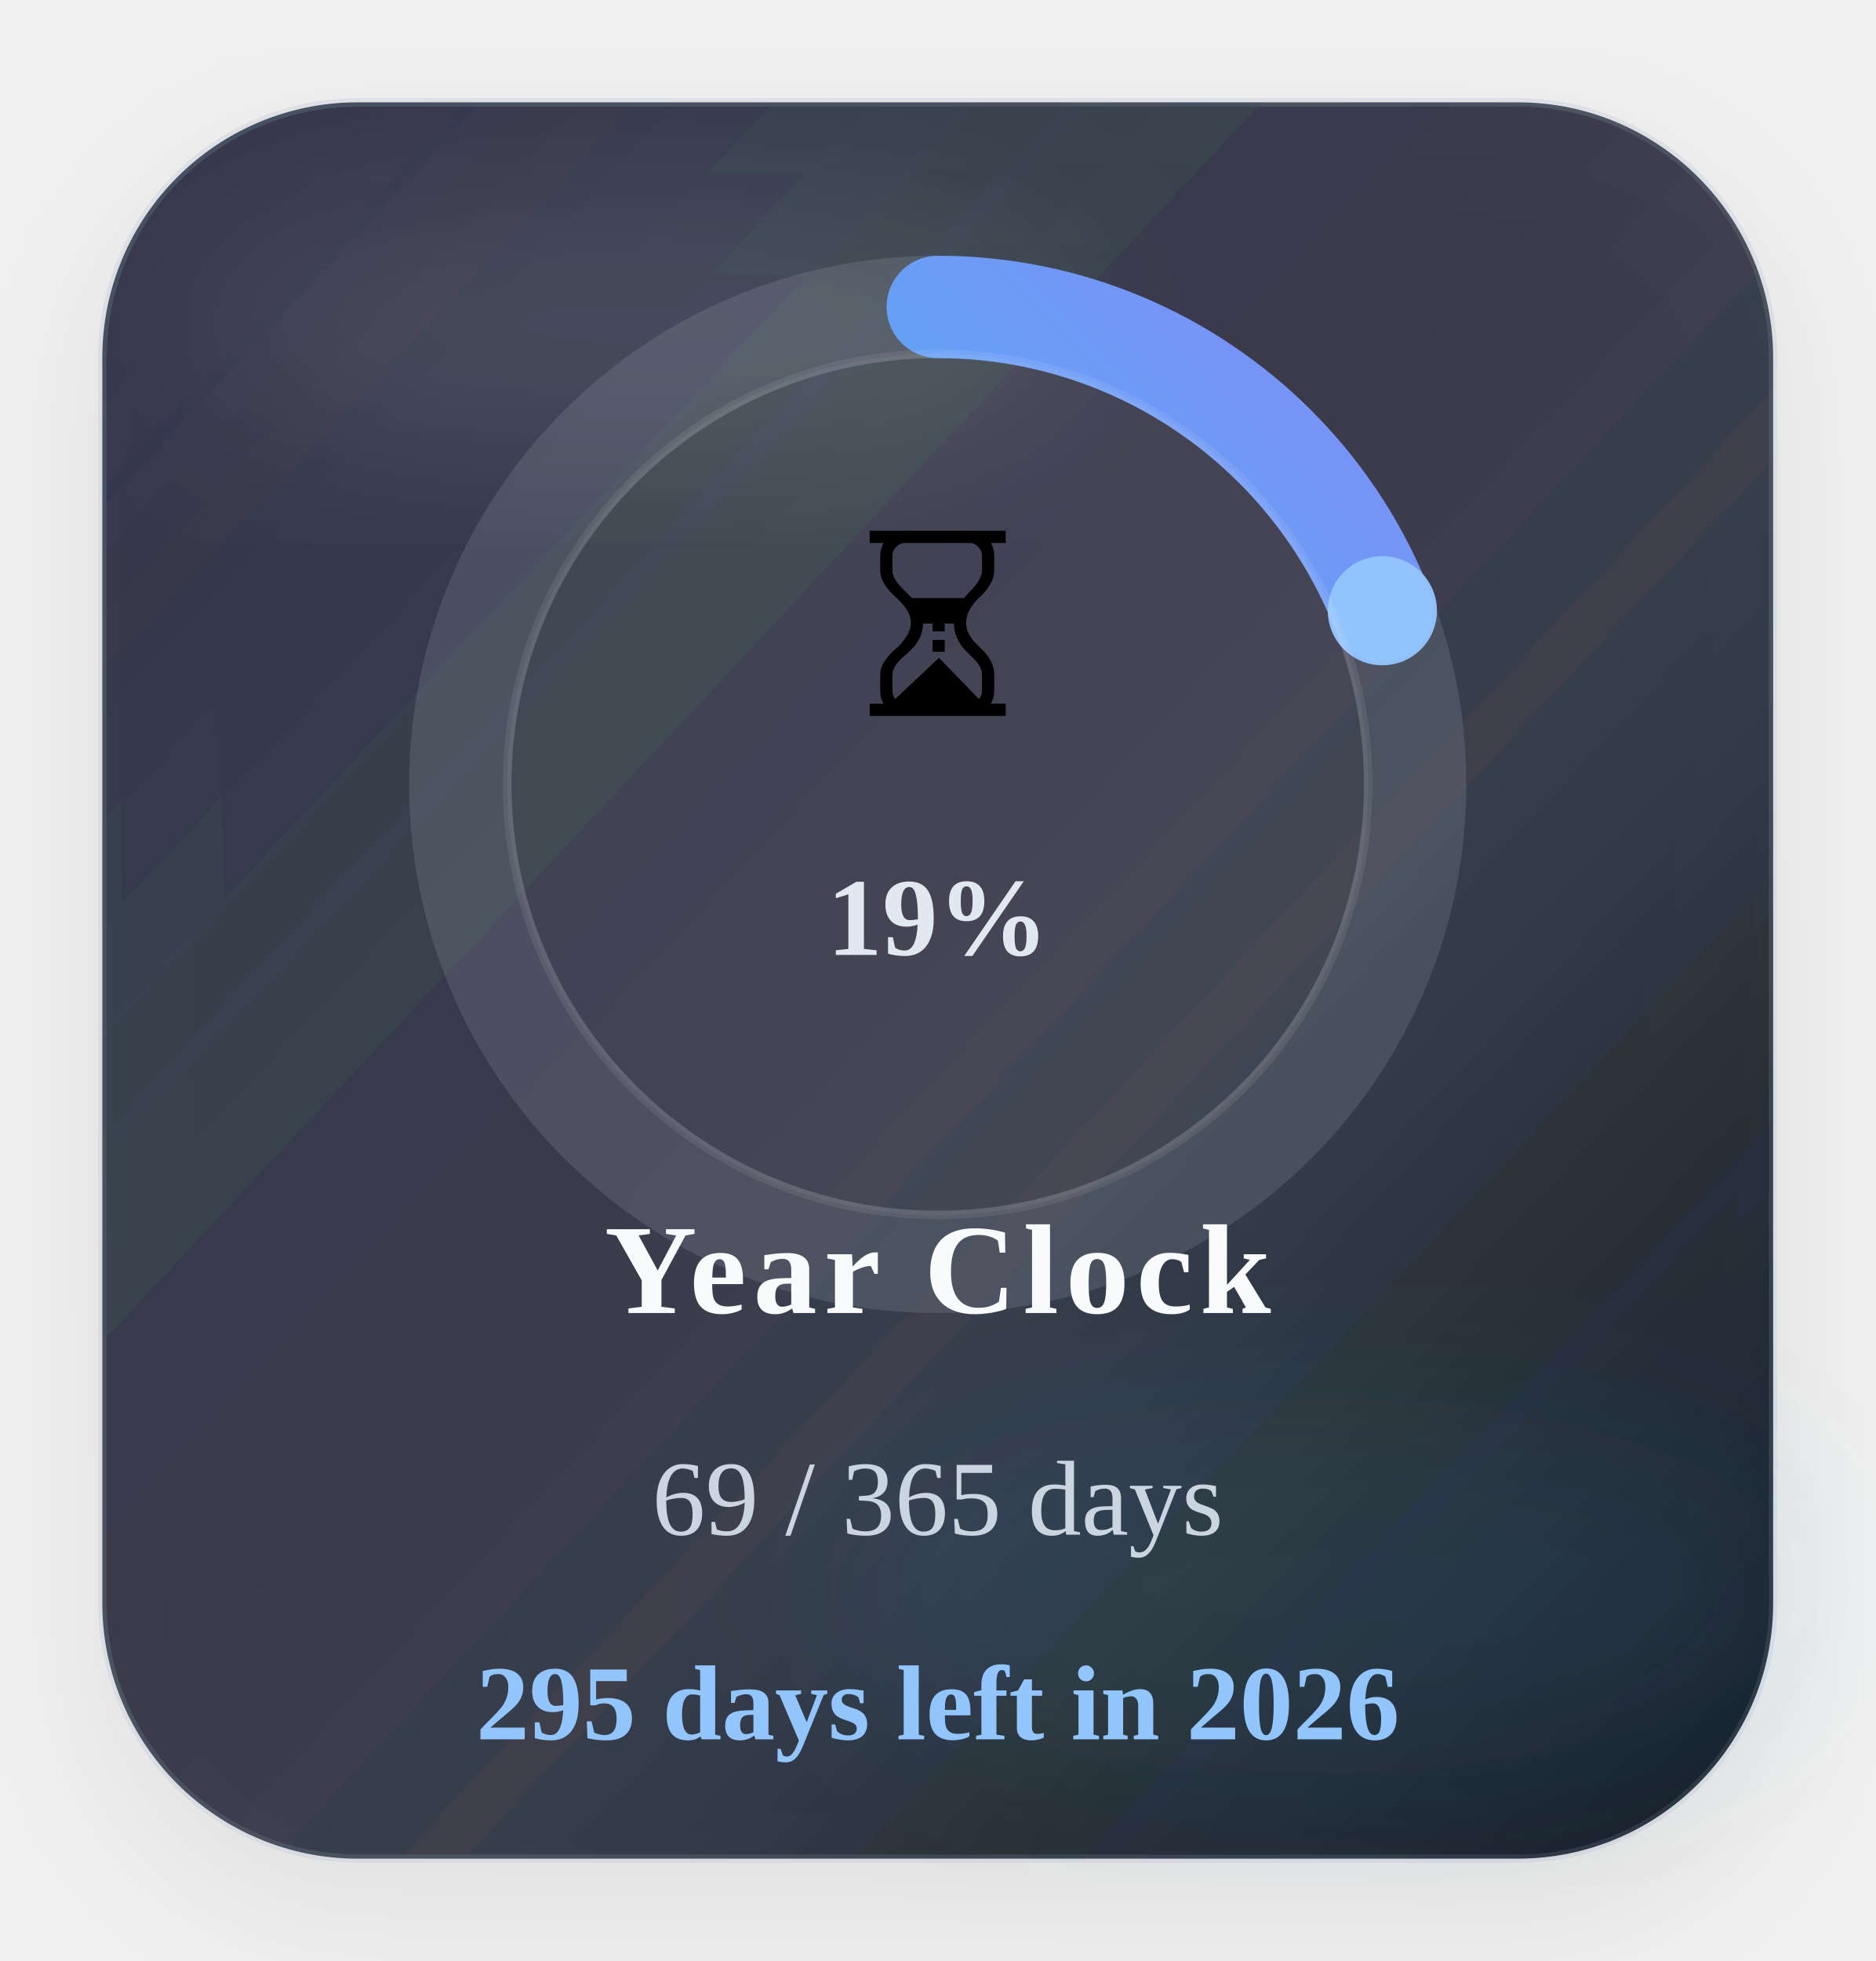
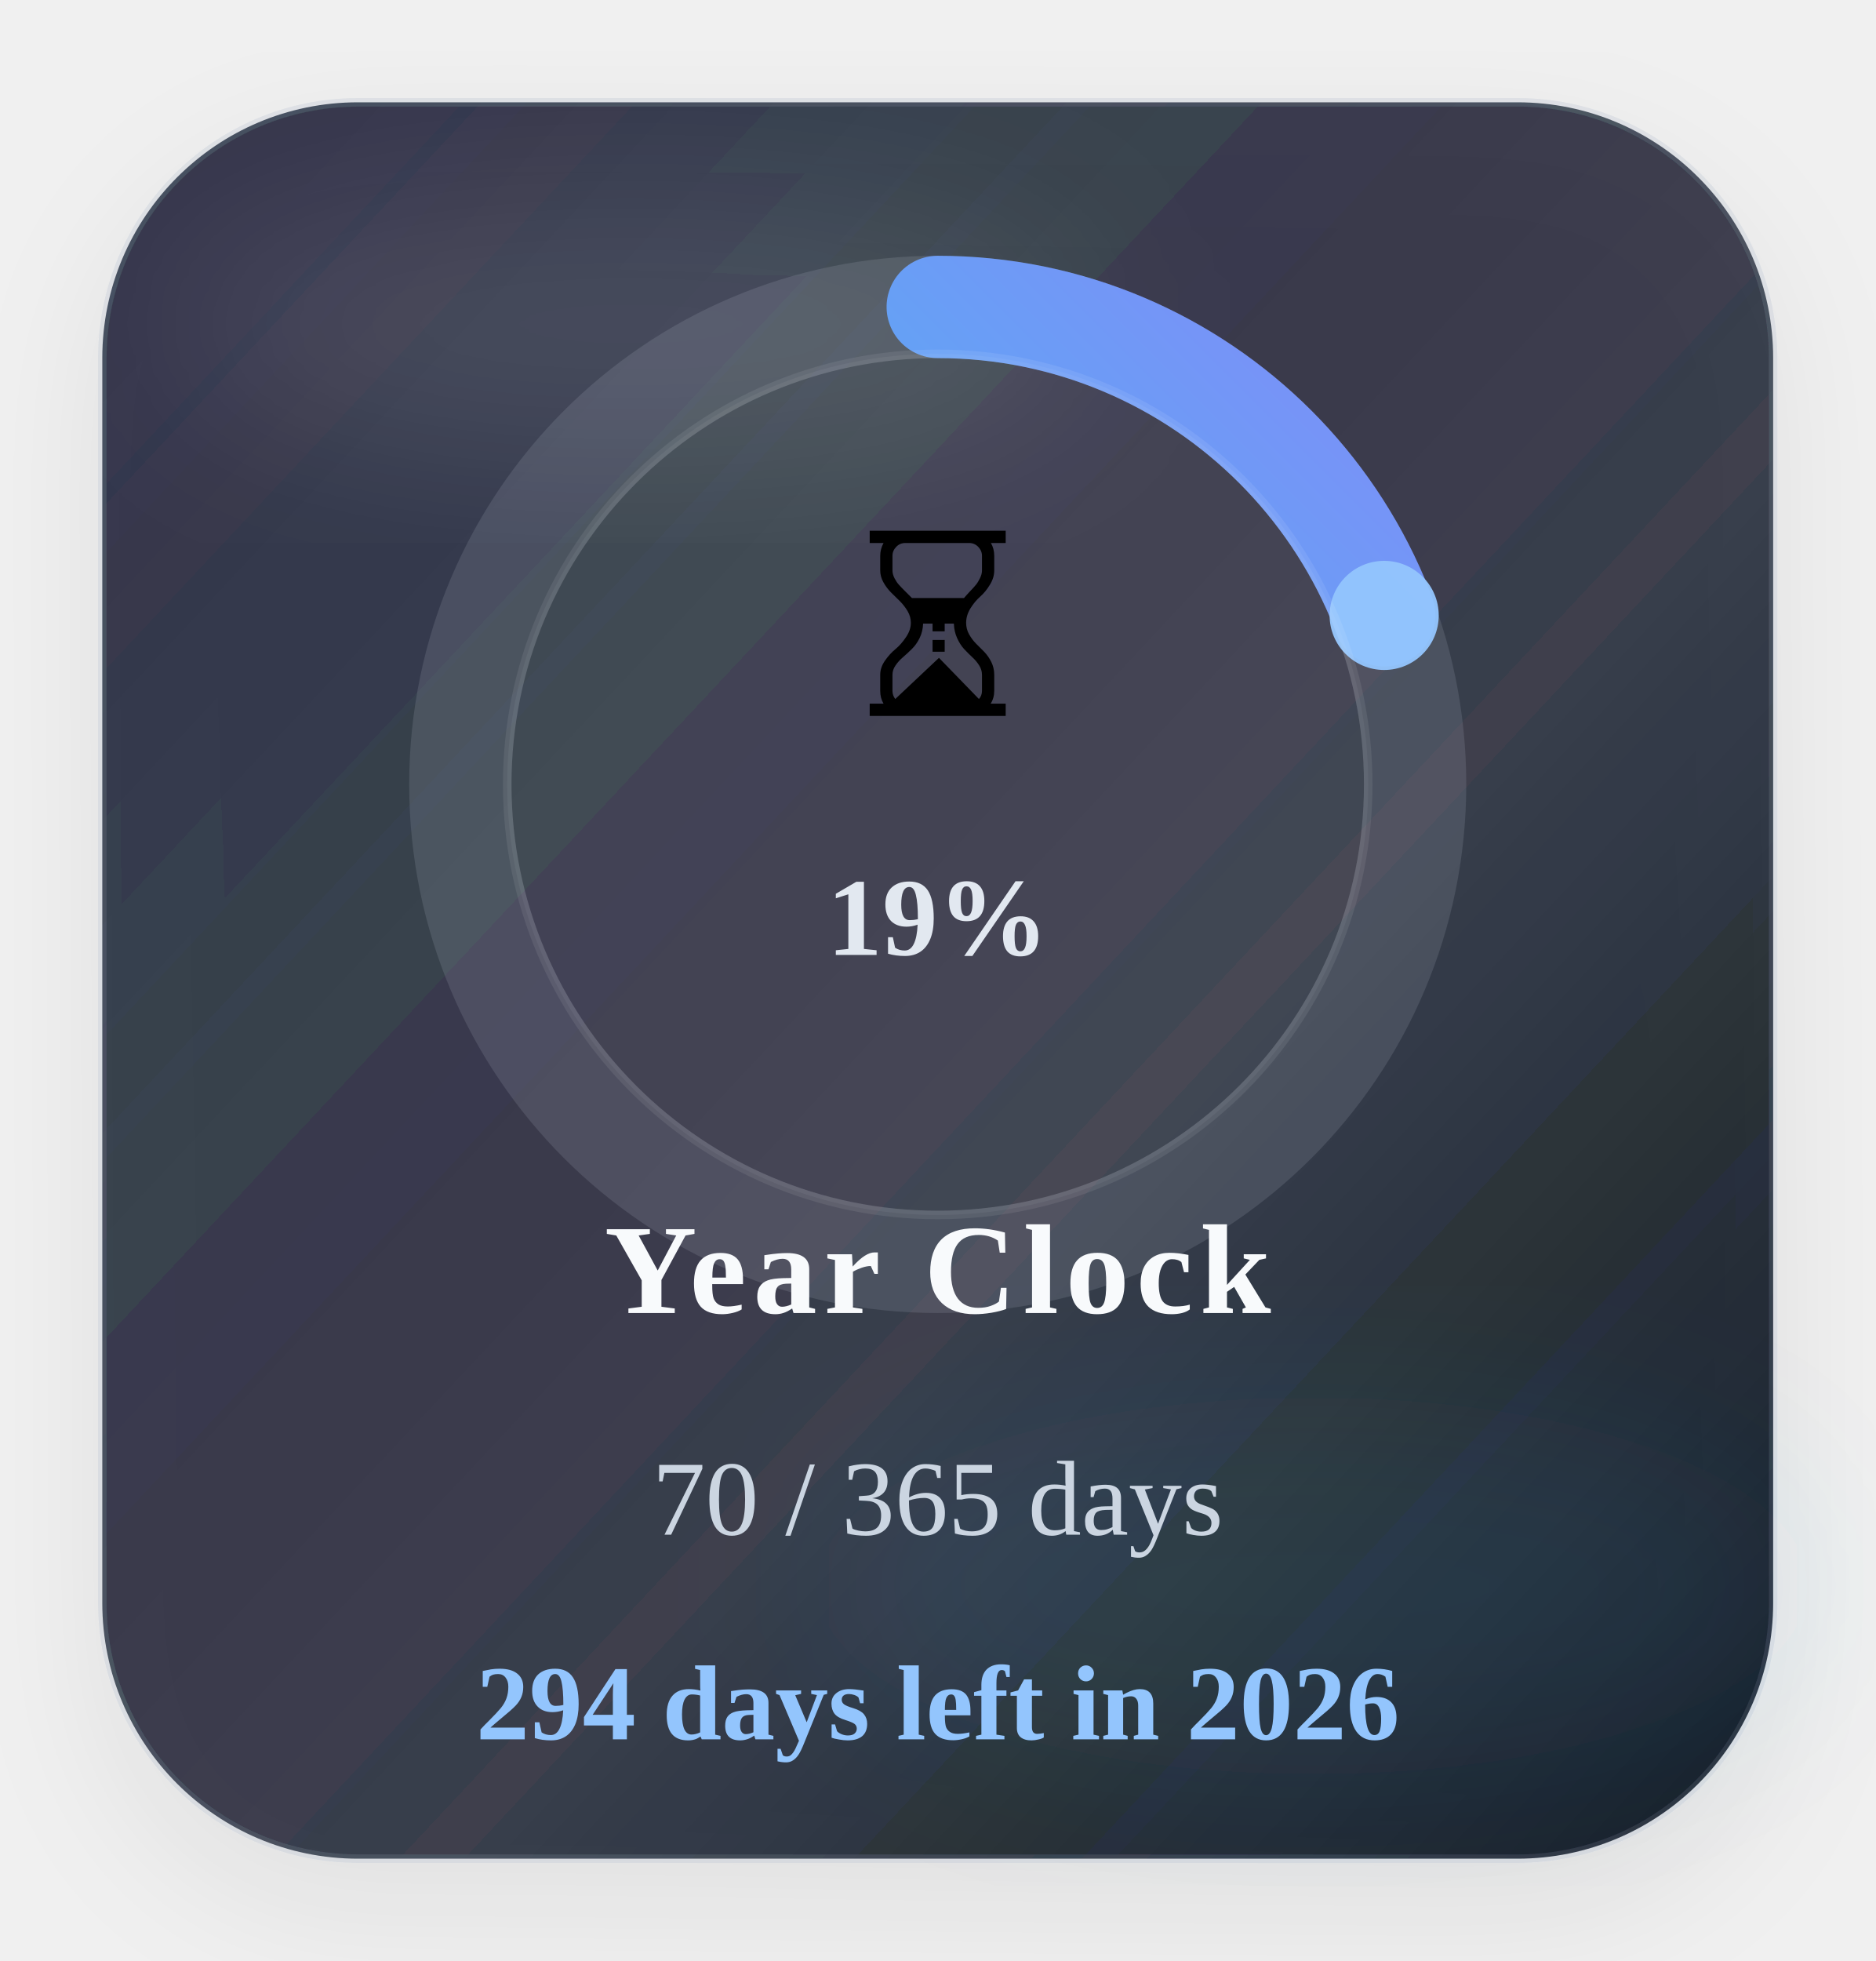
<svg xmlns="http://www.w3.org/2000/svg" width="220" height="230" viewBox="0 0 220 230" role="img" aria-label="Time progress for 2026">
  <defs>
    <linearGradient id="timeGradient" x1="0%" y1="0%" x2="100%" y2="100%">
      <stop offset="0%" stop-color="#22d3ee" />
      <stop offset="100%" stop-color="#818cf8" />
    </linearGradient>
    <linearGradient id="timeCard" x1="0%" y1="0%" x2="100%" y2="100%">
      <stop offset="0%" stop-color="#1c2537" stop-opacity="0.88" />
      <stop offset="60%" stop-color="#111827" stop-opacity="0.8" />
      <stop offset="100%" stop-color="#0b1220" stop-opacity="0.96" />
    </linearGradient>
    <filter id="timeShadow" x="-25%" y="-25%" width="150%" height="150%">
      <feDropShadow dx="0" dy="6" stdDeviation="8" flood-color="#020617" flood-opacity="0.08" />
    </filter>
    <filter id="timeBlur" x="-30%" y="-30%" width="160%" height="160%">
      <feGaussianBlur stdDeviation="10" />
    </filter>
  </defs>
  <rect x="12" y="12" width="196" height="206" rx="30" fill="url(#timeCard)" stroke="#94a3b8" stroke-opacity="0.18" filter="url(#timeShadow)" />
  <ellipse cx="74" cy="38" rx="54" ry="16" fill="#ffffff" fill-opacity="0.09" filter="url(#timeBlur)" />
  <ellipse cx="154" cy="186" rx="58" ry="22" fill="#38bdf8" fill-opacity="0.08" filter="url(#timeBlur)" />
  <circle class="ring-track" cx="110" cy="92" r="56" fill="none" stroke="#cbd5e1" stroke-opacity="0.14" stroke-width="12" />
-   <circle class="progress-ring" cx="110" cy="92" r="56" fill="none" stroke="url(#timeGradient)" stroke-width="12" stroke-linecap="round" stroke-dasharray="351.86" stroke-dashoffset="284.74" data-target-offset="284.74" data-ring-length="351.86" transform="rotate(-90 110 92)" />
-   <circle class="progress-endcap" cx="162.16" cy="71.63" r="6.4" fill="#93c5fd" fill-opacity="0.96" data-center-x="110" data-center-y="92" data-radius="56" data-target-angle="-21.3331" />
+   <circle class="progress-ring" cx="110" cy="92" r="56" fill="none" stroke="url(#timeGradient)" stroke-width="12" stroke-linecap="round" stroke-dasharray="351.86" stroke-dashoffset="284.16" data-target-offset="284.16" data-ring-length="351.86" transform="rotate(-90 110 92)" />
+   <circle class="progress-endcap" cx="162.37" cy="72.18" r="6.4" fill="#93c5fd" fill-opacity="0.96" data-center-x="110" data-center-y="92" data-radius="56" data-target-angle="-20.7322" />
  <circle class="ring-core" cx="110" cy="92" r="50.5" fill="#ffffff" fill-opacity="0.05" stroke="#ffffff" stroke-opacity="0.08" />
  <text class="progress-emoji" x="110" y="84" text-anchor="middle" font-size="30">⏳</text>
  <text class="progress-percent" x="110" y="112" text-anchor="middle" font-size="13" font-weight="700" fill="#e2e8f0">19%</text>
  <text class="progress-label" x="110" y="154" text-anchor="middle" font-size="15" font-weight="700" letter-spacing="0.8" fill="#f8fafc">Year Clock</text>
-   <text class="progress-value" x="110" y="180" text-anchor="middle" font-size="12.5" fill="#cbd5e1">69 / 365 days</text>
-   <text class="progress-status" data-status-state="remaining" x="110" y="204" text-anchor="middle" font-size="12.5" font-weight="700" fill="#93c5fd">295 days left in 2026</text>
+   <text class="progress-value" x="110" y="180" text-anchor="middle" font-size="12.5" fill="#cbd5e1">70 / 365 days</text>
+   <text class="progress-status" data-status-state="remaining" x="110" y="204" text-anchor="middle" font-size="12.5" font-weight="700" fill="#93c5fd">294 days left in 2026</text>
</svg>
